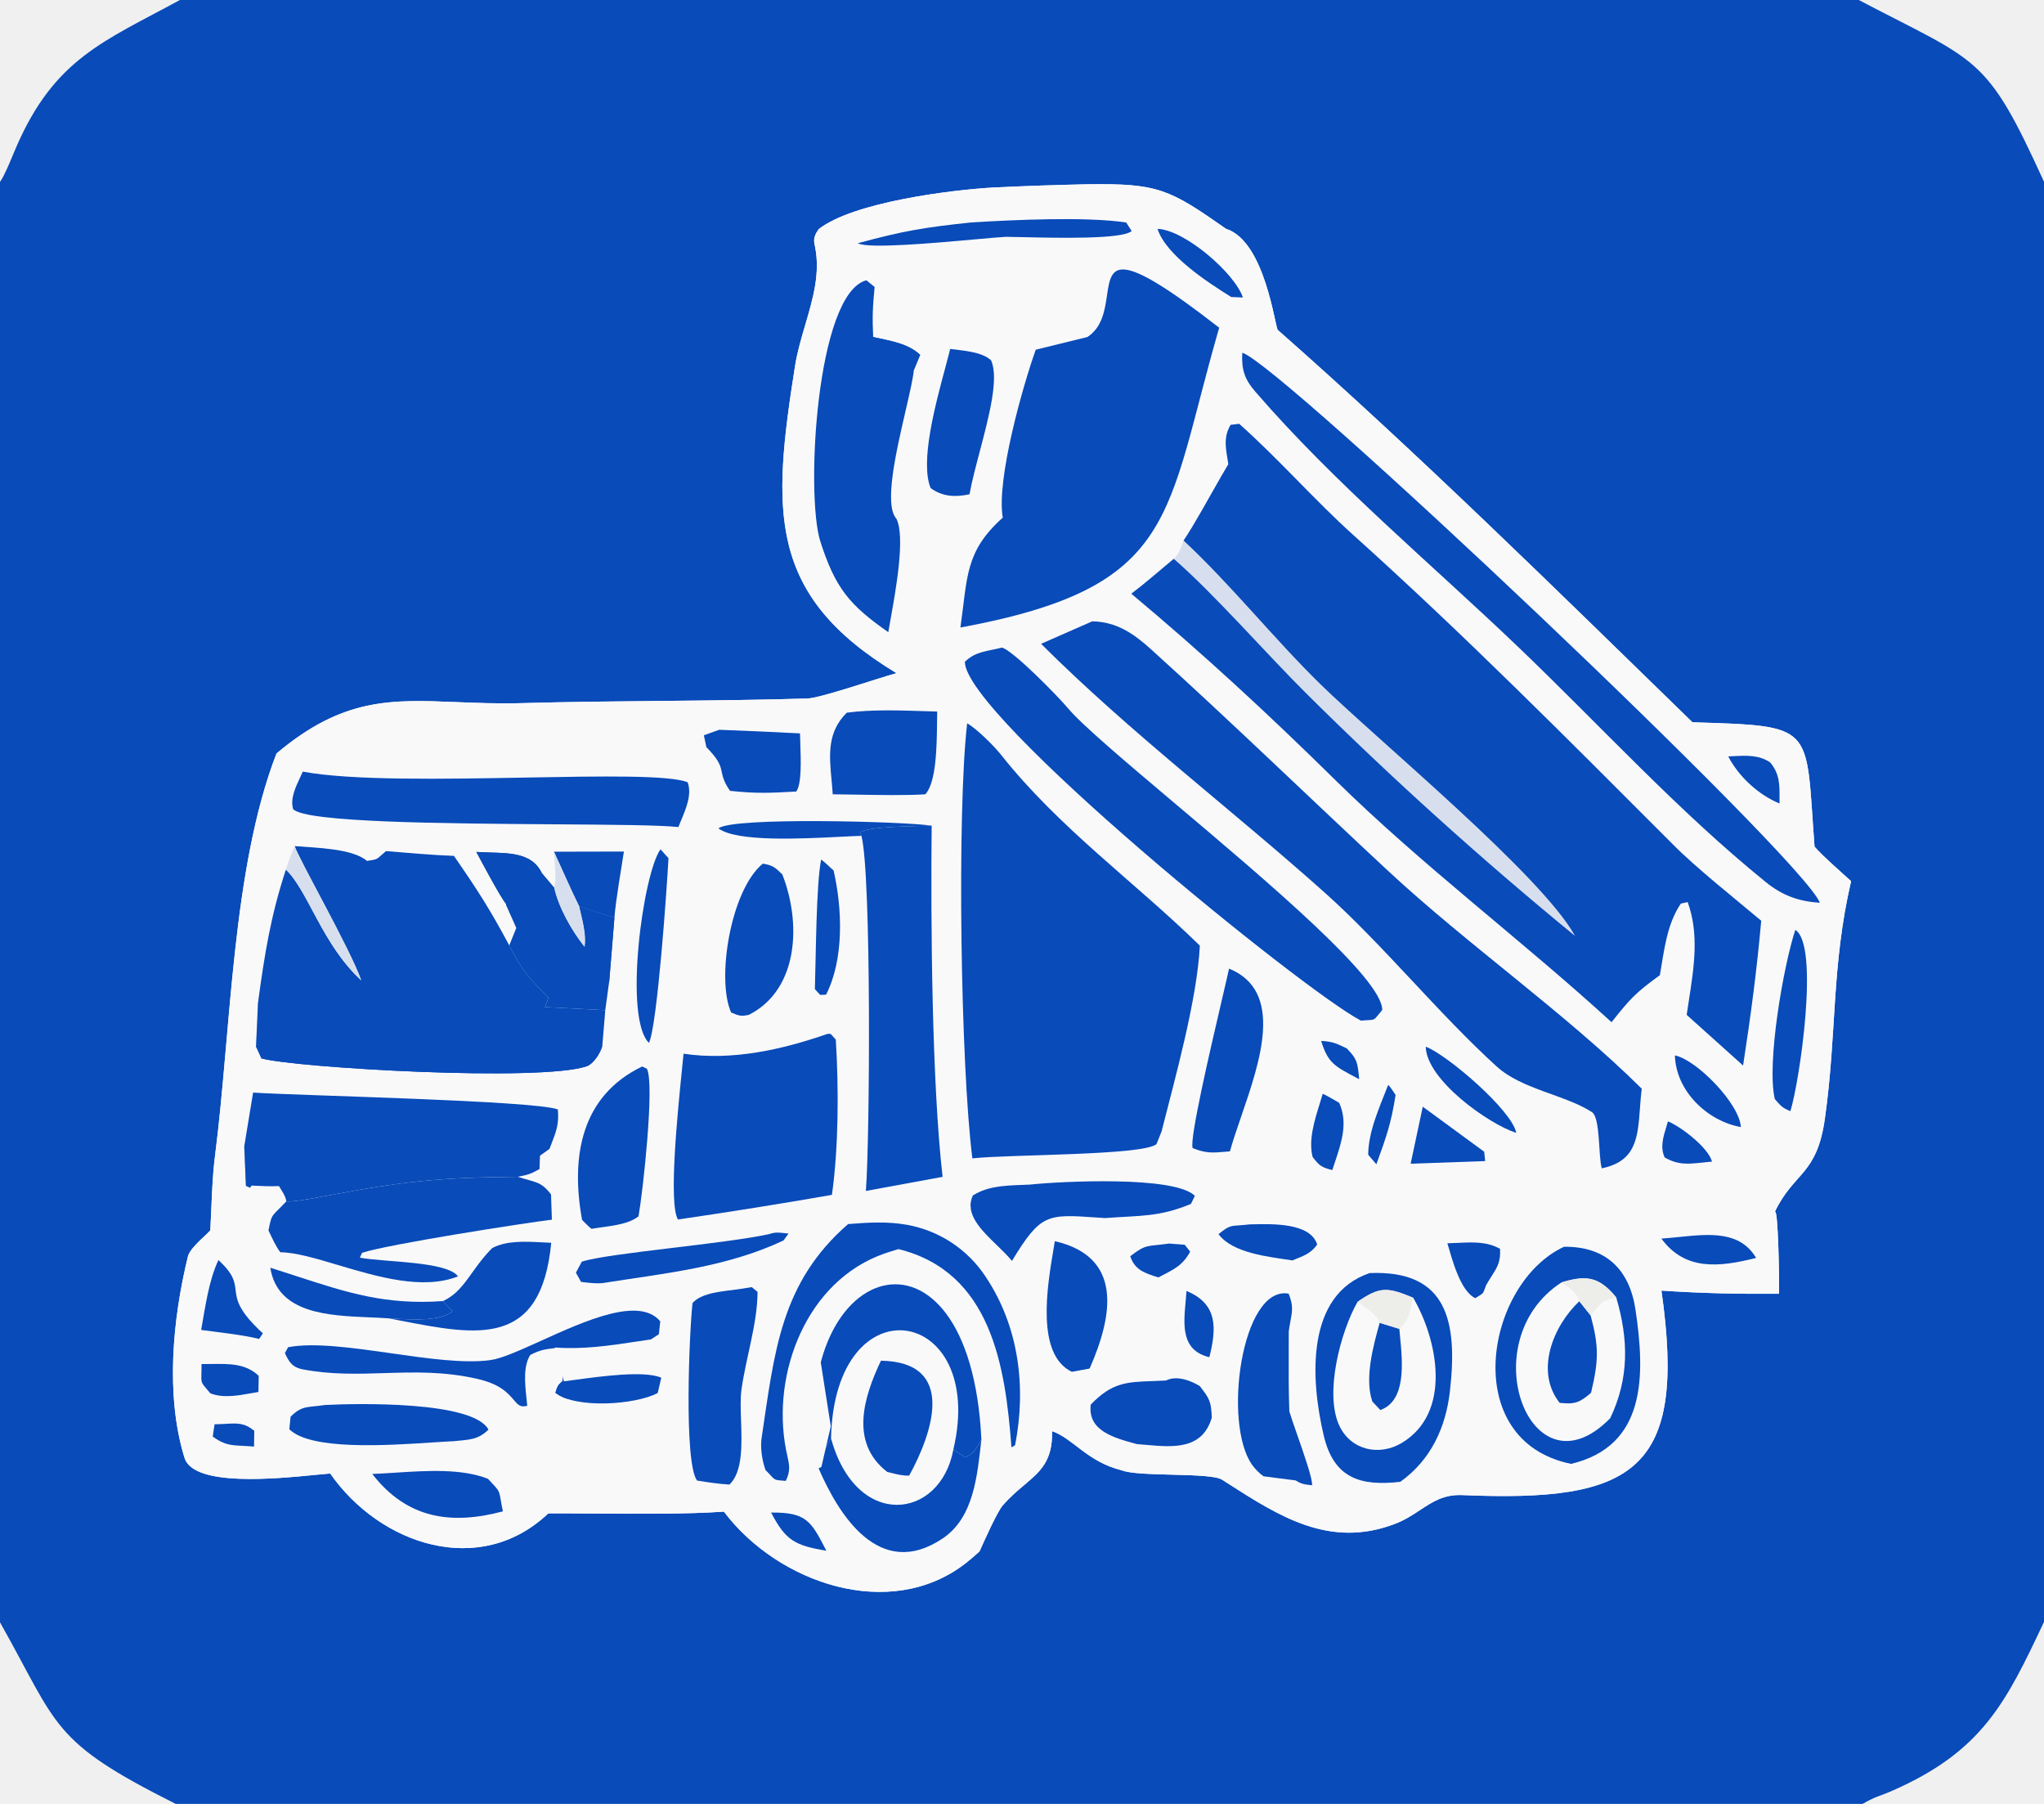
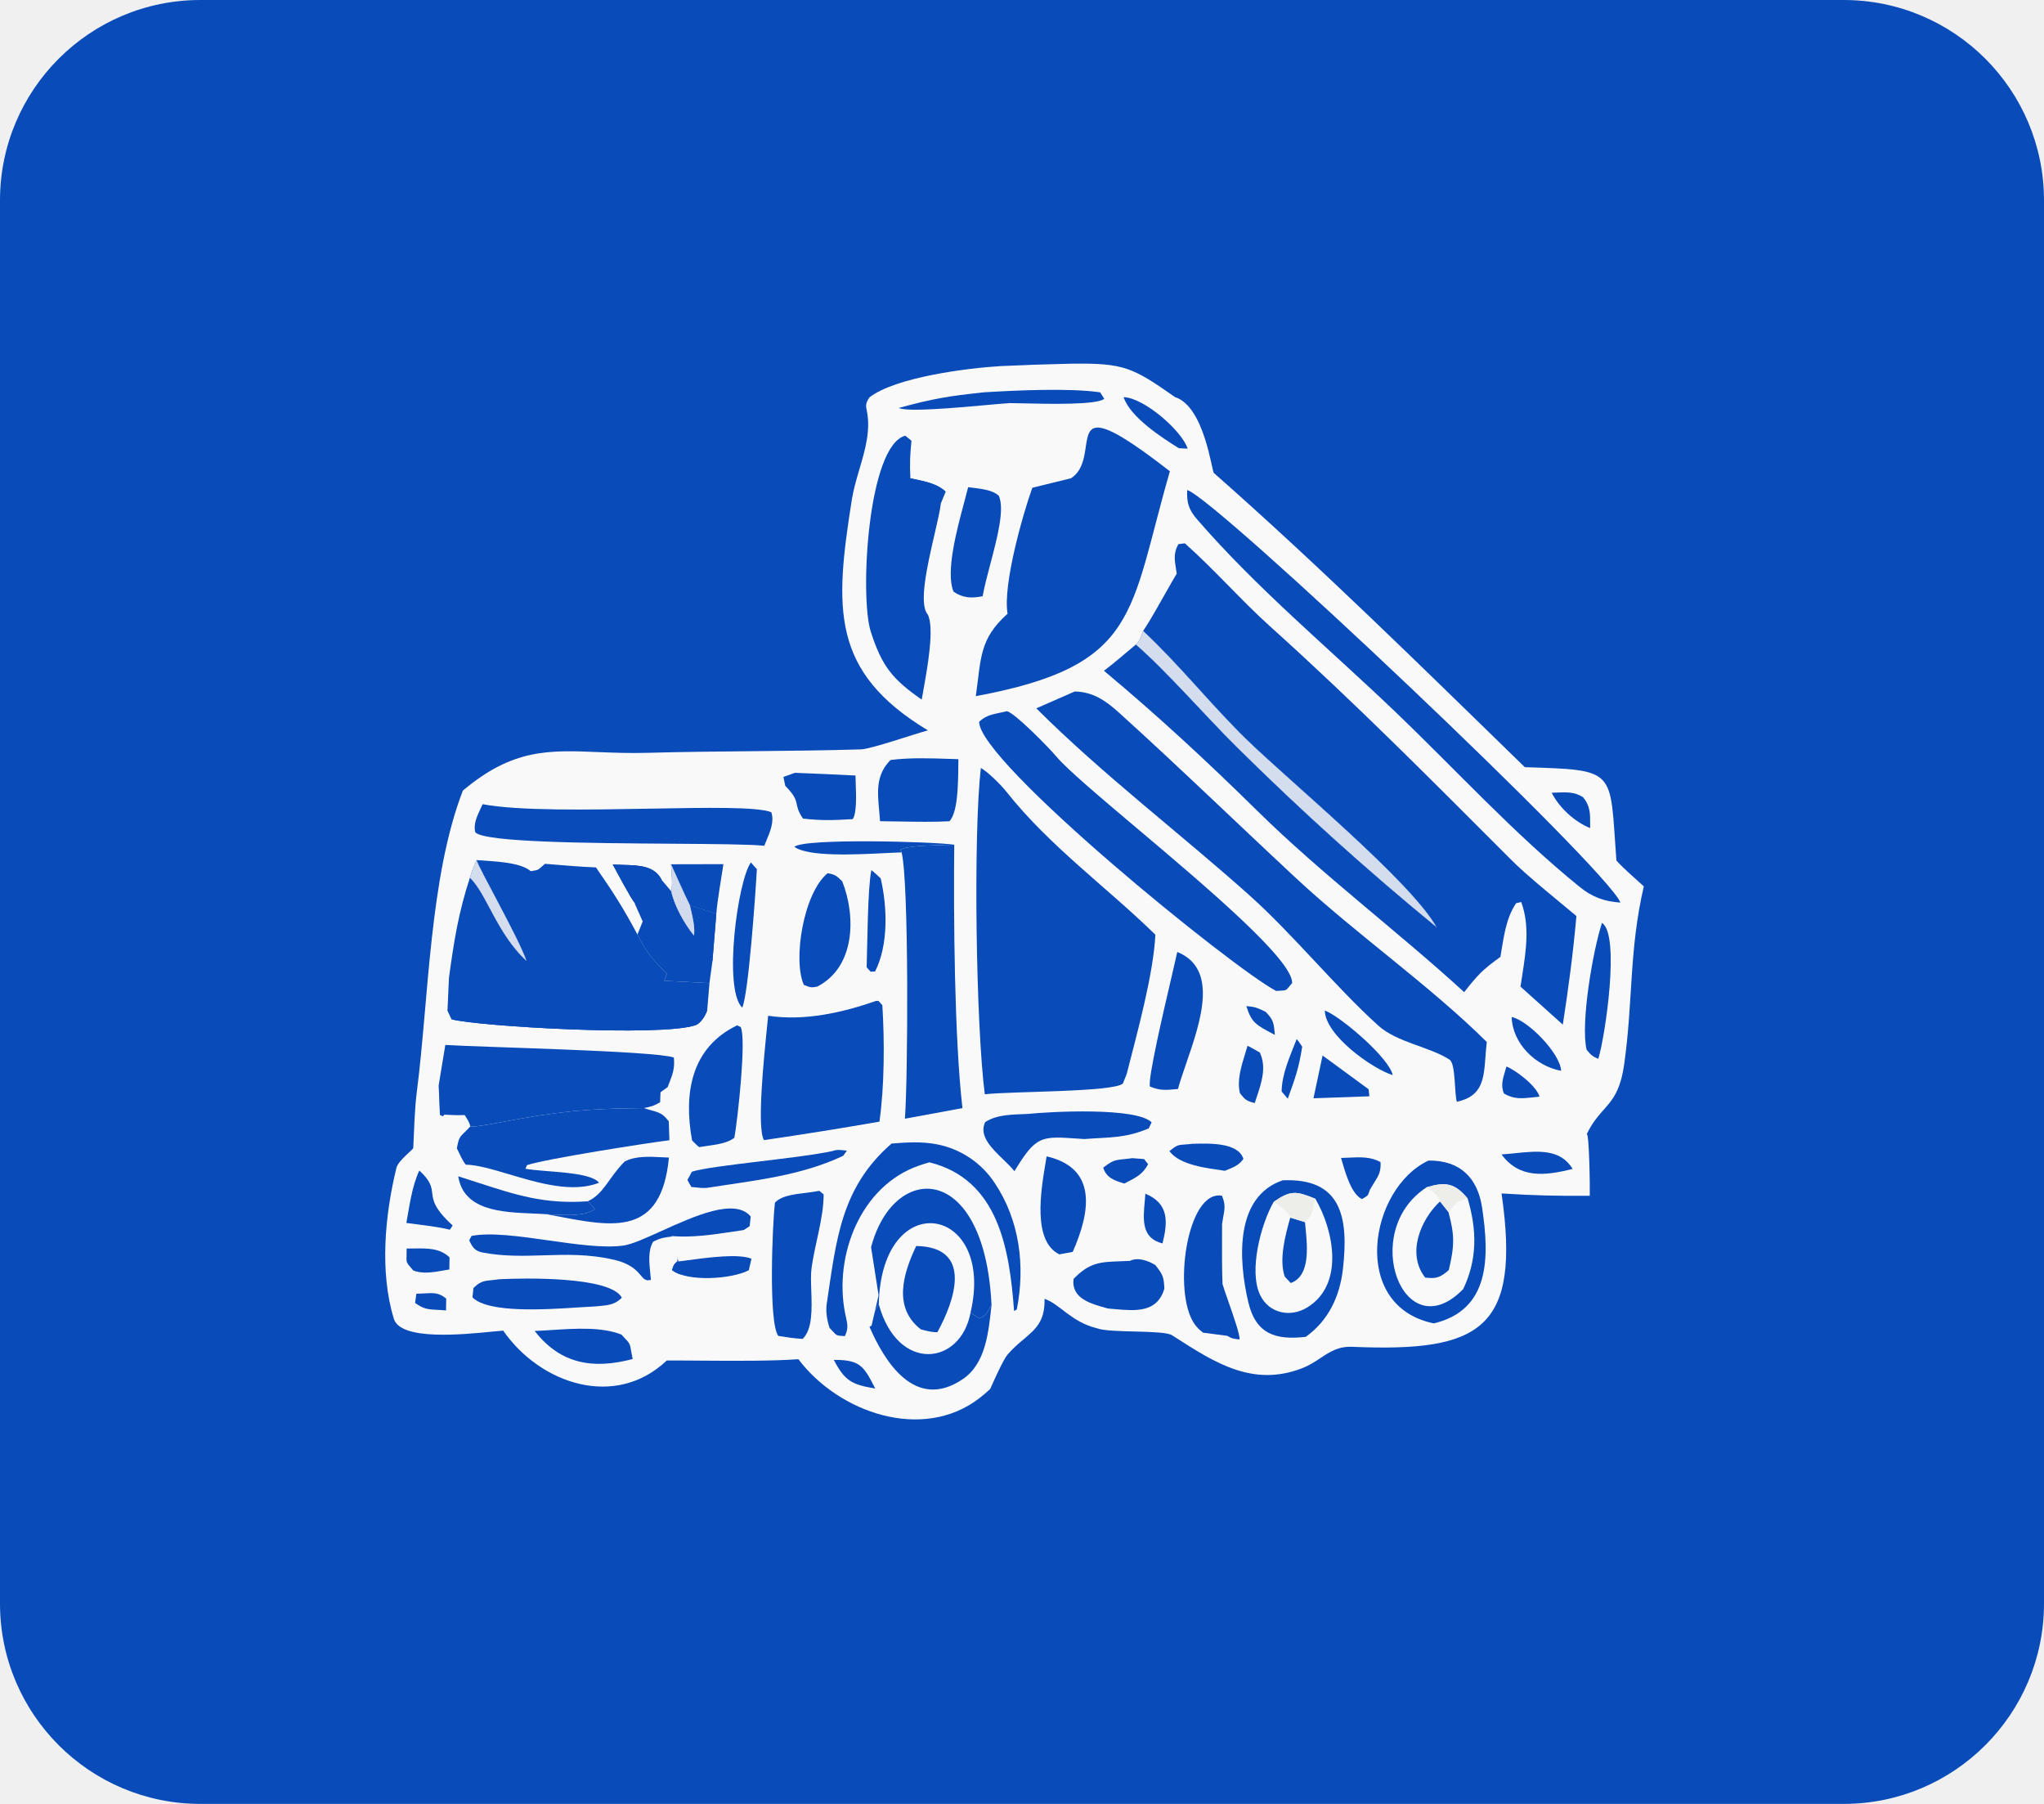
<svg xmlns="http://www.w3.org/2000/svg" width="102" height="90" viewBox="0 0 102 90" fill="none">
-   <g clip-path="url(#clip0_69_195)">
+   <rect width="102" height="90" rx="10" fill="#084BB9" />
+   <g clip-path="url(#clip0_69_195)" transform="translate(12.75 11.25) scale(0.75)">
    <path d="M92.756 0C98.746 3.142 99.096 2.69 102 9.069V80.917C100.101 84.953 98.918 87.378 94.412 89.35C93.718 89.654 93.681 89.584 92.946 90H8.768C2.513 86.861 2.944 86.163 0 80.94V9.077C0.25 8.733 0.637 7.737 0.821 7.314C2.731 2.928 5.186 2.061 8.978 0H92.756ZM44.738 33.586C43.879 33.814 40.948 34.83 40.293 34.85C35.56 34.993 30.806 34.948 26.07 35.08C24.864 35.113 23.788 35.07 22.792 35.03C19.517 34.897 17.108 34.8 13.797 37.594C11.57 43.346 11.525 51.497 10.738 57.596C10.578 58.834 10.563 60.123 10.496 61.369C10.491 61.467 9.494 62.211 9.379 62.682C8.613 65.81 8.248 69.617 9.207 72.733C9.657 74.187 13.771 73.779 15.747 73.583C16.047 73.554 16.297 73.529 16.478 73.516C18.964 77.082 23.949 78.746 27.363 75.504C28.065 75.501 28.854 75.507 29.681 75.513L29.699 75.513H29.703C31.889 75.528 34.334 75.545 36.123 75.418C38.82 78.989 44.392 80.914 48.162 78.013C48.412 77.82 48.653 77.614 48.883 77.398C49.092 76.926 49.755 75.437 50.036 75.112C50.402 74.689 50.773 74.376 51.112 74.09C51.914 73.414 52.537 72.888 52.5 71.402C53.552 71.767 54.252 72.928 55.978 73.357C56.825 73.695 60.398 73.451 60.982 73.823C61.066 73.876 61.149 73.93 61.232 73.983C63.838 75.655 66.35 77.266 69.597 76.034C70.105 75.841 70.499 75.581 70.872 75.334C71.49 74.925 72.05 74.553 72.978 74.593C81.546 74.957 84.197 73.42 82.909 64.391C85.005 64.526 86.676 64.564 88.777 64.548C88.798 64.084 88.737 60.106 88.561 60.474C89.531 58.446 90.663 58.661 91.066 55.807C91.671 51.519 91.381 48.25 92.373 43.963C91.876 43.508 90.962 42.718 90.549 42.241C90.315 39.133 90.349 37.631 89.615 36.881C88.91 36.159 87.496 36.131 84.457 36.035C77.645 29.407 70.899 22.749 63.767 16.465C63.625 16.34 63.132 12.032 61.184 11.418C58.357 9.439 57.803 9.145 54.282 9.193C52.719 9.226 51.156 9.28 49.594 9.353C47.385 9.48 42.573 10.093 40.854 11.432C40.693 11.664 40.589 11.87 40.64 12.149C40.651 12.203 40.661 12.257 40.673 12.31C40.942 13.637 40.563 14.921 40.182 16.214C39.984 16.887 39.785 17.563 39.676 18.249C38.531 25.486 38.278 29.685 44.738 33.586Z" fill="#084BB9" />
    <path d="M49.594 9.353C51.156 9.28 52.719 9.226 54.282 9.193C57.803 9.145 58.357 9.439 61.184 11.418C63.132 12.032 63.625 16.34 63.767 16.465C70.899 22.749 77.645 29.407 84.457 36.035C87.496 36.131 88.91 36.159 89.615 36.881C90.349 37.631 90.315 39.133 90.549 42.241C90.962 42.718 91.876 43.508 92.373 43.963C91.381 48.25 91.671 51.519 91.066 55.807C90.663 58.661 89.531 58.446 88.561 60.474C88.737 60.106 88.798 64.084 88.777 64.548C86.676 64.564 85.005 64.526 82.909 64.391C84.197 73.42 81.546 74.957 72.978 74.593C72.05 74.553 71.49 74.925 70.872 75.334C70.499 75.581 70.105 75.841 69.597 76.034C66.35 77.266 63.838 75.655 61.232 73.983C61.149 73.93 61.066 73.876 60.982 73.823C60.398 73.451 56.825 73.695 55.978 73.357C54.252 72.928 53.552 71.767 52.5 71.402C52.537 72.888 51.914 73.414 51.112 74.09C50.773 74.376 50.402 74.689 50.036 75.112C49.755 75.437 49.092 76.926 48.883 77.398C48.653 77.614 48.412 77.82 48.162 78.013C44.392 80.914 38.82 78.989 36.123 75.418C34.334 75.545 31.889 75.528 29.703 75.513H29.699L29.681 75.513C28.854 75.507 28.065 75.501 27.363 75.504C23.949 78.746 18.964 77.082 16.478 73.516C16.297 73.529 16.047 73.554 15.747 73.583C13.771 73.779 9.657 74.187 9.207 72.733C8.248 69.617 8.613 65.81 9.379 62.682C9.494 62.211 10.491 61.467 10.496 61.369C10.563 60.123 10.578 58.834 10.738 57.596C11.525 51.497 11.57 43.346 13.797 37.594C17.108 34.8 19.517 34.897 22.792 35.03C23.788 35.07 24.864 35.113 26.07 35.08C30.806 34.948 35.56 34.993 40.293 34.85C40.948 34.83 43.879 33.814 44.738 33.586C38.278 29.685 38.531 25.486 39.676 18.249C39.785 17.563 39.984 16.887 40.182 16.214C40.563 14.921 40.942 13.637 40.673 12.31C40.661 12.257 40.651 12.203 40.64 12.149C40.589 11.87 40.693 11.664 40.854 11.432C42.573 10.093 47.385 9.48 49.594 9.353ZM59.062 26.969C58.939 27.299 58.841 27.657 58.572 27.879C60.589 29.623 63.228 32.66 65.227 34.637C69.489 38.866 73.951 42.89 78.597 46.695C76.918 43.651 68.702 36.889 65.874 34.12C63.565 31.859 61.423 29.166 59.062 26.969ZM18.026 48.911C17.469 47.324 14.833 42.729 14.708 42.214C14.53 42.634 14.404 42.943 14.267 43.385C15.377 44.442 16.076 47.121 18.026 48.911ZM29.174 47.237C29.254 46.703 29.103 46.066 28.969 45.5C28.946 45.407 28.925 45.315 28.904 45.226C28.479 44.368 28.049 43.372 27.645 42.493C27.65 42.568 27.657 42.654 27.664 42.747L27.664 42.75C27.703 43.245 27.756 43.937 27.66 44.287C27.869 45.266 28.546 46.462 29.174 47.237Z" fill="#FAF9FA" />
    <path d="M81.505 42.409C81.761 42.655 81.9 42.789 81.9 42.789C78.487 41.677 64.343 27.032 60.92 23.802L61.296 23.161C61.817 23.445 78.694 39.702 81.505 42.409Z" fill="#D6DEEE" />
    <path d="M12.568 57.521C12.603 57.481 12.64 57.443 12.678 57.407C13.197 56.922 13.507 56.944 14.032 56.981C14.114 56.987 14.203 56.993 14.298 56.998C15.067 57 15.888 56.996 16.741 56.993L16.76 56.993C20.289 56.977 24.349 56.959 27.422 57.319L26.947 57.659L26.923 58.325C26.466 58.582 26.353 58.613 25.838 58.712C21.991 58.748 20.136 58.931 16.36 59.65C16.297 59.661 16.209 59.677 16.104 59.697C15.555 59.798 14.545 59.985 14.29 59.937C14.246 59.663 14.067 59.418 13.92 59.177C13.442 59.196 13.049 59.176 12.578 59.152L12.577 59.152L12.555 59.151L12.475 59.257L12.271 59.164L12.189 57.191L12.568 57.521Z" fill="#FFFCFC" />
    <path d="M12.568 57.521C12.603 57.481 12.64 57.443 12.678 57.407C13.197 56.922 13.507 56.944 14.032 56.981C14.114 56.987 14.203 56.993 14.298 56.998C15.3 58.88 16.433 57.792 16.984 59.102C16.764 59.394 16.699 59.521 16.36 59.65C16.297 59.661 16.209 59.677 16.104 59.697C15.555 59.798 14.545 59.985 14.29 59.937C14.246 59.663 14.067 59.418 13.92 59.177C13.442 59.196 13.049 59.176 12.578 59.152L12.577 59.152L12.555 59.151L12.475 59.257L12.271 59.164L12.189 57.191L12.568 57.521Z" fill="white" />
    <path d="M12.189 57.191L12.568 57.521C12.568 57.646 12.569 57.79 12.571 57.943C12.575 58.356 12.579 58.83 12.555 59.151L12.475 59.257L12.271 59.164L12.189 57.191Z" fill="#A2B4D2" />
    <path d="M16.36 59.65C20.136 58.931 21.991 58.748 25.838 58.712C26.729 59.005 26.99 58.925 27.498 59.595L27.54 60.852C26.213 61.011 19.288 62.09 18.066 62.507L17.959 62.747C19.212 62.982 22.278 62.919 22.857 63.679C21.105 64.376 18.835 63.7 16.871 63.116C15.764 62.786 14.754 62.486 13.99 62.477C13.768 62.203 13.558 61.718 13.398 61.389C13.568 60.492 13.572 60.71 14.29 59.937C14.545 59.985 15.555 59.798 16.104 59.697C16.209 59.677 16.297 59.661 16.36 59.65Z" fill="#084BB9" />
    <path d="M22.102 64.913C23.179 64.427 23.481 63.356 24.558 62.272C25.264 61.89 26.197 61.939 27.055 61.983C27.209 61.991 27.36 61.999 27.508 62.004C27.004 67.249 23.838 66.636 19.979 65.888C19.785 65.851 19.59 65.813 19.393 65.775C19.506 65.78 19.628 65.787 19.757 65.793C20.699 65.843 21.969 65.909 22.583 65.428L22.102 64.913Z" fill="#084BB9" />
    <path d="M13.489 63.251C13.978 63.403 14.441 63.554 14.886 63.699C17.324 64.491 19.251 65.117 22.102 64.913L22.583 65.428C21.969 65.909 20.699 65.843 19.757 65.793C19.628 65.787 19.506 65.78 19.393 65.775C19.092 65.753 18.768 65.739 18.432 65.725C16.371 65.638 13.85 65.532 13.489 63.251Z" fill="#084BB9" />
    <path d="M12.776 52.213L12.874 50.036C16.999 50.316 23.021 50.375 27.196 50.245L30.204 50.401L30.054 52.196C29.942 52.577 29.599 53.085 29.287 53.193C27.002 53.989 14.788 53.278 13.05 52.805L12.776 52.213Z" fill="#D6DEEE" />
    <path d="M18.312 42.954C18.923 42.861 18.75 42.89 19.264 42.462L19.282 42.51C19.887 44.018 22.23 46.537 22.463 47.788L22.033 47.841C21.236 47.164 18.67 43.821 18.312 42.954Z" fill="#D6DEEE" />
    <path d="M54.746 18.037C55.719 18.222 56.158 18.116 56.706 18.76C57.211 21.074 56.131 25.898 55.17 28.031C55.205 27.279 55.316 26.322 55.435 25.307L55.435 25.306C55.69 23.13 55.975 20.686 55.597 19.415C55.35 19.234 55.274 19.157 55.184 19.133C55.122 19.117 55.053 19.126 54.917 19.143C54.835 19.154 54.728 19.168 54.584 19.181C52.523 20.601 52.916 26.497 51.624 29.253C50.965 28.307 52.111 20.808 52.791 19.536C53.336 18.518 53.751 18.391 54.746 18.037Z" fill="#D6DEEE" />
    <path d="M40.83 73.213C39.121 62.828 48.41 59.903 48.973 71.822C48.77 73.583 48.613 75.705 47.038 76.759C43.864 78.882 41.833 75.542 40.83 73.213Z" fill="#FAF9FA" />
    <path d="M40.83 73.213C39.121 62.828 48.41 59.903 48.973 71.822C48.635 72.354 48.685 72.454 48.169 72.711L47.575 72.318C49.257 65.169 41.645 63.85 41.47 71.762C41.213 72.231 40.918 72.691 40.83 73.213Z" fill="#084BB9" />
    <path d="M47.575 72.318L48.169 72.711C48.685 72.454 48.635 72.354 48.973 71.822C48.77 73.583 48.613 75.705 47.038 76.759C43.864 78.882 41.833 75.542 40.83 73.213C40.918 72.691 41.213 72.231 41.47 71.762C42.73 76.353 46.932 75.832 47.575 72.318Z" fill="#084BB9" />
    <path d="M43.961 67.887C47.748 67.954 46.55 71.469 45.371 73.62C45.054 73.634 44.741 73.554 44.43 73.475C44.377 73.462 44.325 73.448 44.272 73.435C42.392 71.98 43.097 69.709 43.961 67.887Z" fill="#084BB9" />
    <path d="M41.303 51.579L41.455 51.586L41.708 51.868C41.858 54.26 41.85 57.249 41.515 59.614C38.96 60.06 36.398 60.469 33.832 60.843C33.352 60.053 33.819 55.455 34.034 53.334C34.066 53.018 34.093 52.756 34.11 52.571C36.524 52.934 39.028 52.37 41.303 51.579Z" fill="#084BB9" />
    <path d="M78.049 62.203C80.153 62.18 81.318 63.358 81.614 65.337C82.109 68.651 82.145 72.143 78.402 73.035C72.773 71.885 74.109 64.037 78.049 62.203Z" fill="#084BB9" />
    <path d="M77.924 63.981C79.157 63.609 79.79 63.683 80.653 64.729C81.268 66.821 81.307 68.757 80.355 70.754C76.384 74.827 73.399 66.908 77.924 63.981Z" fill="#FAF9FA" />
    <path d="M78.812 64.922L79.375 65.629C79.788 67.161 79.783 67.865 79.398 69.483C79.36 69.521 79.32 69.557 79.278 69.591C78.71 70.061 78.448 70.04 77.859 69.994L77.831 69.992C76.591 68.43 77.486 66.167 78.812 64.922Z" fill="#084BB9" />
    <path d="M77.924 63.981C79.157 63.609 79.79 63.683 80.653 64.729C79.789 64.975 80.034 64.895 79.375 65.629L78.812 64.922C78.712 64.481 78.297 64.256 77.924 63.981Z" fill="#EDEDEA" />
    <path d="M46.492 41.193C46.442 45.99 46.5 54.048 47.038 58.715L43.209 59.419C43.41 56.854 43.487 43.632 42.988 41.702L42.908 41.55C43.215 41.213 45.803 41.226 46.492 41.193Z" fill="#084BB9" />
    <path d="M68.35 63.516C72.242 63.355 72.748 65.955 72.353 69.419C72.147 71.221 71.401 72.845 69.877 73.931C67.867 74.157 66.556 73.749 66.054 71.61C65.394 68.801 65.151 64.595 68.35 63.516Z" fill="#084BB9" />
    <path d="M67.745 64.951C68.875 64.166 69.252 64.225 70.521 64.747C71.755 66.862 72.467 70.478 69.956 71.988C68.84 72.658 67.442 72.362 66.854 71.169C66.061 69.558 66.904 66.417 67.745 64.951Z" fill="#FAF9FA" />
    <path d="M68.849 65.999L69.83 66.299C69.84 66.419 69.853 66.549 69.866 66.686C69.992 67.97 70.18 69.888 68.881 70.349L68.483 69.924C68.085 68.782 68.526 67.152 68.849 65.999Z" fill="#084BB9" />
    <path d="M67.745 64.951C68.875 64.166 69.252 64.225 70.521 64.747C70.288 65.581 70.379 65.756 69.83 66.299L68.849 65.999C68.73 65.581 68.123 65.228 67.745 64.951Z" fill="#EDEDEA" />
    <path d="M43.573 16.817C44.402 17.005 45.312 17.125 45.921 17.711L45.602 18.477C42.639 19.749 42.64 21.991 42.641 24.699C42.641 25.194 42.641 25.704 42.623 26.226C42.483 26.203 42.193 25.961 42.061 25.864C41.28 23.585 41.908 20.059 43.507 18.223L43.573 16.817Z" fill="#D6DEEE" />
    <path d="M27.796 67.246C27.214 67.319 26.999 67.329 26.461 67.6C26.107 68.168 26.194 69 26.27 69.739C26.285 69.875 26.299 70.008 26.309 70.136C25.97 70.236 25.839 70.082 25.632 69.838C25.365 69.523 24.97 69.058 23.834 68.798C22.159 68.413 20.661 68.46 19.177 68.507C17.853 68.548 16.539 68.589 15.122 68.323C14.566 68.219 14.414 67.923 14.217 67.509L14.376 67.215C15.671 66.969 17.591 67.243 19.517 67.517L19.518 67.517C21.337 67.777 23.161 68.037 24.467 67.859C25.043 67.781 25.967 67.362 27.006 66.891C29.201 65.896 31.911 64.667 32.949 65.926L32.879 66.567L31.985 67.153C32.301 67.282 32.511 67.376 32.812 67.537L32.999 68.733L32.822 69.498C31.723 70.091 28.715 70.297 27.716 69.486C27.807 69.213 27.821 69.105 28.058 68.926C28.156 68.559 27.99 67.957 27.862 67.493C27.838 67.405 27.815 67.322 27.796 67.246Z" fill="#084BB9" />
    <path d="M31.797 66.928C33.865 66.616 36.031 66.289 38.774 66.983C39.611 67.324 40.167 67.572 40.963 67.999L41.458 71.164L40.989 73.188C38.08 74.757 30.121 75.303 27.479 73.155C27.717 72.434 27.756 72.147 28.382 71.674C28.643 70.703 28.204 69.111 27.865 67.882C27.8 67.649 27.74 67.429 27.688 67.229C29.107 67.334 30.431 67.134 31.797 66.928Z" fill="#FAF9FA" />
    <path d="M28.058 68.926C28.248 68.904 28.473 68.873 28.722 68.84L28.723 68.839C30.08 68.656 32.142 68.378 32.999 68.733L32.822 69.498C31.723 70.091 28.715 70.297 27.716 69.486C27.807 69.213 27.821 69.105 28.058 68.926Z" fill="#084BB9" />
    <path d="M42.321 61.071C43.328 60.99 44.322 60.929 45.321 61.119C46.905 61.419 48.299 62.349 49.184 63.696C50.847 66.18 51.223 69.217 50.654 72.108L50.473 72.21C50.169 68.12 49.447 63.462 44.838 62.32C44.604 62.387 44.371 62.46 44.141 62.54C40.253 63.891 38.488 68.514 39.222 72.318C39.245 72.436 39.268 72.542 39.29 72.639C39.392 73.099 39.455 73.384 39.212 73.885C38.528 73.829 38.739 73.883 38.198 73.338C38.028 72.84 37.931 72.245 38.008 71.731C38.651 67.438 38.951 64.005 42.321 61.071Z" fill="#084BB9" />
    <path d="M23.77 42.504C24.001 42.521 24.239 42.528 24.476 42.535C25.523 42.564 26.562 42.593 27.027 43.538L26.461 44.059L26.585 45.212L26.337 45.497L25.267 45.181L25.252 45.09C24.97 44.766 24.033 42.986 23.77 42.504Z" fill="#053D95" />
    <path d="M28.904 45.226L30.66 45.794L30.404 48.941C29.883 48.433 29.28 47.955 29.174 47.237C29.254 46.703 29.103 46.066 28.969 45.5C28.946 45.407 28.925 45.315 28.904 45.226Z" fill="#164893" />
    <path d="M25.765 46.302C25.811 46.367 25.859 46.434 25.91 46.505C26.541 47.388 27.517 48.755 27.373 49.767C26.394 48.797 26.026 48.394 25.415 47.17L25.765 46.302Z" fill="#A2B4D2" />
    <path d="M36.876 64.318L37.515 64.217L37.803 64.454C37.798 66.04 37.226 67.722 37.002 69.319C36.942 69.745 36.96 70.293 36.98 70.871C37.022 72.083 37.067 73.429 36.404 74.067C35.816 74.032 35.364 73.96 34.784 73.867C34.116 72.966 34.399 66.413 34.559 65.011C35.036 64.47 36.122 64.429 36.876 64.318Z" fill="#084BB9" />
    <path d="M63.054 73.655C62.839 73.5 62.649 73.312 62.493 73.098C60.998 71.025 61.964 64.121 64.305 64.543C64.544 65.118 64.49 65.411 64.396 65.916C64.369 66.062 64.339 66.226 64.312 66.419C64.312 66.699 64.311 66.982 64.31 67.266C64.306 68.317 64.302 69.385 64.341 70.416C64.409 70.653 64.554 71.068 64.718 71.538C65.073 72.553 65.517 73.825 65.473 74.104C65.103 74.058 64.974 74.059 64.658 73.862L63.054 73.655Z" fill="#084BB9" />
    <path d="M51.393 59.101C52.855 58.946 58.611 58.64 59.626 59.663L59.431 60.065C57.84 60.728 56.895 60.639 55.14 60.772C54.991 60.762 54.849 60.753 54.713 60.743C52.253 60.572 51.931 60.55 50.499 62.909C50.291 62.653 50.023 62.394 49.75 62.13C48.959 61.364 48.121 60.553 48.549 59.644C49.386 59.111 50.402 59.151 51.393 59.101Z" fill="#084BB9" />
    <path d="M32.047 53.208L32.284 53.325C32.677 54.093 32.076 59.508 31.863 60.685C31.296 61.136 30.329 61.167 29.521 61.308C29.421 61.249 29.147 60.963 29.047 60.864C28.475 57.721 28.986 54.682 32.047 53.208Z" fill="#084BB9" />
    <path d="M58.572 27.879C58.841 27.657 58.939 27.299 59.062 26.969C61.423 29.165 63.565 31.859 65.874 34.119C68.702 36.889 76.918 43.651 78.597 46.695C73.951 42.89 69.489 38.866 65.227 34.637C63.228 32.66 60.589 29.623 58.572 27.879Z" fill="#D6DEEE" fill-opacity="0.988" />
    <path d="M16.226 70.097C17.787 70.019 23.603 69.885 24.375 71.325C23.853 71.848 23.379 71.827 22.639 71.904C22.35 71.916 21.98 71.94 21.556 71.968C19.293 72.116 15.499 72.365 14.438 71.307L14.501 70.682C15.088 70.107 15.307 70.234 16.226 70.097Z" fill="#084BB9" />
    <path d="M58.183 68.877C58.709 68.611 59.407 68.868 59.872 69.154C60.367 69.791 60.439 69.924 60.471 70.728C59.998 72.334 58.55 72.206 57.195 72.087C57.039 72.073 56.885 72.059 56.733 72.048L56.677 72.033C55.57 71.731 54.268 71.377 54.431 70.076C55.496 68.976 56.206 68.951 57.541 68.903C57.74 68.896 57.953 68.888 58.183 68.877Z" fill="#084BB9" />
    <path d="M52.638 61.924C56.051 62.711 55.54 65.632 54.375 68.279L53.486 68.443C51.691 67.57 52.254 64.216 52.57 62.336C52.594 62.189 52.617 62.051 52.638 61.924Z" fill="#084BB9" />
    <path d="M18.575 73.538C18.948 73.525 19.339 73.499 19.739 73.474C21.312 73.373 23.029 73.263 24.346 73.778C25.061 74.54 24.853 74.25 25.096 75.405C22.513 76.09 20.314 75.778 18.575 73.538Z" fill="#084BB9" />
    <path d="M38.409 61.566C38.667 61.465 38.926 61.496 39.198 61.528C39.248 61.534 39.298 61.539 39.349 61.545L39.1 61.889C36.237 63.237 33.181 63.522 30.055 64.018C29.773 64.046 29.451 64.009 29.154 63.975C29.101 63.969 29.049 63.963 28.998 63.958L28.739 63.496L29.035 62.945C30.43 62.506 36.113 62.07 38.409 61.566Z" fill="#084BB9" />
    <path d="M62.355 61.087C62.395 61.086 62.436 61.085 62.479 61.084C63.547 61.058 65.398 61.014 65.731 62.093C65.396 62.563 65.024 62.663 64.494 62.884C63.338 62.708 61.509 62.529 60.806 61.573C61.315 61.169 61.385 61.165 61.821 61.135C61.956 61.126 62.126 61.114 62.355 61.087Z" fill="#084BB9" />
    <path d="M12.63 54.511C14.87 54.661 26.615 54.904 27.837 55.35C27.907 56.071 27.754 56.463 27.514 57.079C27.485 57.155 27.454 57.235 27.422 57.319L26.947 57.659L26.923 58.325C26.466 58.582 26.353 58.613 25.838 58.711C21.991 58.748 20.136 58.931 16.36 59.65C16.297 59.661 16.209 59.677 16.104 59.696C15.555 59.798 14.545 59.985 14.29 59.937C14.246 59.663 14.067 59.418 13.92 59.177C13.442 59.196 13.049 59.176 12.578 59.152L12.577 59.152L12.555 59.151L12.475 59.257L12.271 59.164L12.189 57.191L12.63 54.511Z" fill="#084BB9" />
    <path d="M14.708 42.214C15.689 42.298 17.596 42.321 18.312 42.954C18.923 42.861 18.75 42.89 19.264 42.463C20.37 42.549 21.55 42.662 22.652 42.702C23.814 44.381 24.442 45.349 25.415 47.171C26.026 48.394 26.394 48.797 27.373 49.767L27.196 50.245L30.204 50.401L30.054 52.196C29.942 52.577 29.599 53.085 29.287 53.194C27.002 53.989 14.788 53.278 13.05 52.806L12.776 52.213L12.874 50.036C13.204 47.608 13.501 45.72 14.267 43.385C15.377 44.442 16.076 47.121 18.026 48.911C17.469 47.324 14.833 42.729 14.708 42.214Z" fill="#084BB9" />
    <path d="M12.776 52.213C12.82 52.179 13.245 51.855 13.245 51.855C16.235 51.828 19.231 51.878 22.227 51.928C24.538 51.966 26.85 52.005 29.159 52.008C29.327 52.008 29.89 52.137 30.054 52.196C29.942 52.577 29.599 53.085 29.287 53.193C27.002 53.989 14.788 53.278 13.05 52.805L12.776 52.213Z" fill="#084BB9" />
    <path d="M26.279 38.793H26.281C30.05 38.725 33.408 38.664 34.316 39.029C34.532 39.633 34.249 40.308 33.985 40.939C33.939 41.049 33.894 41.157 33.852 41.263C32.917 41.163 30.486 41.146 27.654 41.126C22.198 41.087 15.25 41.038 14.627 40.368C14.477 39.85 14.743 39.284 14.989 38.761C15.031 38.672 15.073 38.584 15.111 38.498C17.547 38.952 22.158 38.868 26.279 38.793Z" fill="#084BB9" />
    <path d="M23.77 42.504C24.001 42.521 24.239 42.528 24.476 42.535C25.523 42.564 26.562 42.593 27.027 43.538L27.66 44.287C27.869 45.266 28.546 46.462 29.174 47.237C29.254 46.703 29.103 46.066 28.969 45.5C28.946 45.407 28.925 45.315 28.904 45.226L30.66 45.794L30.404 48.941L30.204 50.401L27.196 50.245L27.373 49.767C26.394 48.797 26.026 48.394 25.415 47.17L25.765 46.302L25.267 45.181L25.252 45.09C24.97 44.766 24.033 42.986 23.77 42.504Z" fill="#084BB9" />
    <path d="M46.163 35.482C46.367 35.488 46.57 35.495 46.769 35.501C46.765 35.653 46.763 35.829 46.761 36.022C46.748 37.217 46.727 39.037 46.174 39.631C45.181 39.689 43.901 39.666 42.741 39.646C42.324 39.639 41.923 39.632 41.555 39.629C41.54 39.387 41.518 39.149 41.496 38.916C41.379 37.66 41.274 36.534 42.255 35.557C43.505 35.394 44.868 35.439 46.163 35.482Z" fill="#084BB9" />
    <path d="M38.068 43.088C38.577 43.178 38.662 43.264 39.037 43.623C39.973 45.978 39.893 49.35 37.371 50.632C36.975 50.716 36.886 50.68 36.525 50.532C36.512 50.527 36.499 50.522 36.486 50.516C35.741 48.871 36.453 44.406 38.068 43.088Z" fill="#084BB9" />
    <path d="M35.89 36.41C37.234 36.46 38.578 36.52 39.922 36.59C39.923 36.731 39.929 36.908 39.937 37.105C39.966 37.93 40.009 39.107 39.736 39.49C38.409 39.566 37.746 39.597 36.429 39.456C35.713 38.42 36.372 38.411 35.249 37.277L35.124 36.684L35.89 36.41Z" fill="#084BB9" />
    <path d="M32.96 42.372L33.359 42.819C33.277 44.341 32.798 51.193 32.383 52.03C31.114 50.796 32.075 43.617 32.96 42.372Z" fill="#084BB9" />
    <path d="M27.645 42.493L31.134 42.485C30.99 43.439 30.733 44.872 30.66 45.794L28.904 45.226C28.479 44.368 28.049 43.372 27.645 42.493Z" fill="#084BB9" />
    <path d="M40.977 42.884C41.093 42.956 41.472 43.315 41.597 43.43C42.039 45.332 42.124 47.864 41.222 49.627L40.926 49.637L40.664 49.349C40.716 47.807 40.726 44.111 40.977 42.884Z" fill="#084BB9" />
    <path d="M42.988 41.702C42.71 41.709 42.353 41.727 41.946 41.748C39.95 41.849 36.76 42.01 35.853 41.33C36.532 40.749 45.179 40.988 46.492 41.193C45.803 41.226 43.215 41.213 42.908 41.55L42.988 41.702Z" fill="#084BB9" />
    <path d="M10.9 62.87C11.659 63.561 11.706 63.946 11.757 64.363C11.816 64.854 11.882 65.39 13.118 66.523L12.931 66.804C12.173 66.604 10.854 66.464 10.038 66.353C10.241 65.234 10.416 63.882 10.9 62.87Z" fill="#084BB9" />
    <path d="M72.227 62.03C72.401 62.025 72.569 62.017 72.733 62.01C73.517 61.973 74.205 61.941 74.857 62.308C74.888 62.952 74.727 63.207 74.441 63.66C74.358 63.79 74.265 63.938 74.162 64.116C73.962 64.626 74.092 64.463 73.621 64.768C72.865 64.411 72.463 62.819 72.227 62.03Z" fill="#084BB9" />
    <path d="M14.267 43.385C14.404 42.944 14.53 42.634 14.708 42.214C14.833 42.729 17.469 47.324 18.026 48.911C16.076 47.121 15.377 44.442 14.267 43.385Z" fill="#D6DEEE" fill-opacity="0.988" />
    <path d="M54.264 16.814C55.006 16.331 55.134 15.467 55.242 14.735C55.466 13.228 55.607 12.279 60.84 16.35C58.109 25.79 58.848 29.286 47.927 31.309C48.286 28.792 48.146 27.521 50.04 25.826C49.713 23.932 51.038 19.257 51.687 17.447L54.264 16.814Z" fill="#084BB9" />
    <path d="M44.328 31.541C42.388 30.188 41.679 29.333 40.936 27.011C40.197 24.703 40.725 14.644 43.234 13.984L43.645 14.317C43.55 15.329 43.525 15.789 43.573 16.817C44.402 17.005 45.312 17.125 45.921 17.711L45.602 18.477C45.553 18.932 45.382 19.671 45.187 20.513C44.715 22.55 44.105 25.19 44.732 25.879C45.182 26.772 44.712 29.39 44.439 30.91L44.439 30.912C44.396 31.153 44.357 31.366 44.328 31.541Z" fill="#084BB9" />
    <path d="M43.573 16.817C44.402 17.005 45.312 17.125 45.921 17.711C45.443 17.791 43.911 18.049 43.507 18.223L43.573 16.817Z" fill="#084BB9" />
    <path d="M47.418 17.408C48.083 17.501 48.975 17.541 49.455 17.975C49.859 18.856 49.359 20.752 48.894 22.517C48.69 23.289 48.493 24.035 48.381 24.661C47.65 24.815 47.028 24.777 46.441 24.353C45.907 23.049 46.664 20.235 47.171 18.35C47.265 17.998 47.351 17.679 47.418 17.408Z" fill="#084BB9" />
    <path d="M48.471 11.097C50.572 10.97 54.177 10.798 56.201 11.1L56.472 11.527C56.001 11.945 52.811 11.872 51.064 11.832H51.063C50.694 11.823 50.39 11.816 50.189 11.816C49.898 11.831 49.348 11.88 48.672 11.941C46.587 12.129 43.312 12.423 42.807 12.135C45.102 11.513 46.104 11.349 48.471 11.097Z" fill="#084BB9" />
    <path d="M57.763 11.418C59.123 11.466 61.63 13.643 62.023 14.843L61.438 14.818C60.271 14.09 58.184 12.734 57.763 11.418Z" fill="#084BB9" />
    <path d="M10.057 68.055C10.22 68.056 10.382 68.054 10.54 68.052C11.447 68.038 12.265 68.027 12.911 68.644L12.896 69.449C12.782 69.468 12.666 69.488 12.548 69.509C11.856 69.633 11.117 69.764 10.495 69.513C10.226 69.198 10.114 69.084 10.071 68.949C10.04 68.852 10.043 68.745 10.05 68.547C10.053 68.424 10.059 68.267 10.057 68.055Z" fill="#084BB9" />
    <path d="M58.34 62.043L59.122 62.103L59.392 62.447C59.001 63.172 58.535 63.347 57.807 63.733C57.123 63.523 56.626 63.356 56.402 62.676C57.221 62.044 57.234 62.202 58.34 62.043Z" fill="#084BB9" />
    <path d="M59.21 64.409C60.793 65.064 60.703 66.29 60.35 67.714C58.939 67.373 59.055 66.128 59.168 64.907C59.183 64.74 59.199 64.573 59.21 64.409Z" fill="#084BB9" />
    <path d="M27.664 42.75L27.664 42.747C27.657 42.654 27.65 42.568 27.645 42.493C28.049 43.372 28.479 44.368 28.904 45.226C28.925 45.315 28.946 45.407 28.969 45.5C29.103 46.066 29.254 46.703 29.174 47.237C28.546 46.462 27.869 45.266 27.66 44.287C27.756 43.937 27.703 43.245 27.664 42.75Z" fill="#D6DEEE" fill-opacity="0.98" />
    <path d="M38.479 75.464C40.243 75.449 40.474 75.894 41.214 77.324L41.237 77.368C39.663 77.108 39.205 76.853 38.479 75.464Z" fill="#084BB9" />
    <path d="M10.707 71.058C10.926 71.057 11.116 71.046 11.285 71.037C11.86 71.005 12.202 70.985 12.689 71.386L12.677 72.174C12.454 72.153 12.265 72.144 12.096 72.135C11.517 72.106 11.184 72.089 10.616 71.673L10.707 71.058Z" fill="#084BB9" />
    <path d="M61.296 23.161C61.282 23.064 61.267 22.971 61.252 22.881C61.15 22.258 61.072 21.782 61.408 21.197L61.837 21.144C63.839 22.926 65.59 24.944 67.509 26.671C73.091 31.689 78.184 36.827 83.481 42.127C84.581 43.251 86.632 44.878 87.889 45.937C87.661 48.474 87.371 50.64 86.984 53.161L84.169 50.634C84.205 50.386 84.244 50.138 84.282 49.891C84.538 48.239 84.795 46.589 84.218 45.006L83.877 45.082C83.171 46.13 83.05 47.404 82.831 48.653C81.619 49.534 81.353 49.822 80.42 51C75.956 46.916 70.972 43.186 66.646 38.929C63.273 35.609 60.082 32.655 56.454 29.621C57.134 29.11 57.907 28.432 58.572 27.879C60.589 29.623 63.228 32.66 65.227 34.637C69.489 38.866 73.951 42.89 78.597 46.695C76.918 43.651 68.702 36.889 65.874 34.12C63.565 31.859 61.423 29.166 59.062 26.969C59.639 26.113 60.378 24.735 60.92 23.802L61.296 23.161Z" fill="#084BB9" />
    <path d="M48.264 36.086C48.736 36.358 49.59 37.198 49.947 37.649C52.842 41.308 56.649 44.021 59.875 47.18C59.741 49.849 58.652 53.744 57.964 56.453L57.711 57.083C57.038 57.656 50.324 57.589 48.524 57.794C47.936 53.195 47.749 40.51 48.264 36.086Z" fill="#084BB9" />
    <path d="M54.508 30.999C55.71 31.023 56.558 31.599 57.429 32.386C61.435 36.006 65.295 39.755 69.258 43.44C73.252 47.152 78.118 50.544 81.925 54.315C81.885 54.651 81.861 54.977 81.838 55.288C81.727 56.778 81.641 57.932 79.934 58.291C79.755 57.733 79.87 55.766 79.442 55.487C78.128 54.63 75.947 54.353 74.695 53.216C71.811 50.598 69.022 47.145 66.169 44.591C61.506 40.418 56.39 36.55 51.952 32.121L54.508 30.999Z" fill="#084BB9" />
    <path d="M49.999 32.31C50.524 32.428 52.767 34.707 53.285 35.325C53.99 36.167 56.134 37.977 58.618 40.074L58.62 40.075C63.229 43.966 69.012 48.847 68.975 50.391C68.726 50.686 68.659 50.802 68.559 50.852C68.456 50.904 68.319 50.886 67.912 50.921C64.965 49.375 48.13 35.682 48.149 33.017C48.694 32.498 49.198 32.51 49.999 32.31Z" fill="#084BB9" />
    <path d="M61.992 17.6C63.828 18.096 89.966 42.801 90.816 45.042C89.751 44.97 88.947 44.682 88.113 44.006C83.711 40.442 79.86 36.197 75.765 32.282C71.368 28.076 66.632 24.152 62.649 19.548C62.096 18.909 61.951 18.435 61.992 17.6Z" fill="#084BB9" />
    <path d="M61.936 55.71C61.721 56.337 61.518 56.927 61.376 57.443C61.304 57.449 61.235 57.456 61.169 57.461C60.521 57.518 60.179 57.548 59.516 57.281C59.349 56.838 60.403 52.328 60.988 49.825C61.152 49.123 61.279 48.579 61.332 48.327C64.091 49.447 62.889 52.941 61.936 55.71Z" fill="#084BB9" />
    <path d="M89.59 46.393C90.814 47.157 89.799 53.986 89.344 55.437C88.928 55.266 88.865 55.177 88.567 54.833C88.149 53.056 88.994 48.2 89.59 46.393Z" fill="#084BB9" />
    <path d="M70.999 55.216L74.064 57.461L74.113 57.928L70.394 58.06L70.999 55.216Z" fill="#084BB9" />
    <path d="M71.148 52.222C72.183 52.6 75.469 55.403 75.663 56.522C74.261 56.067 71.181 53.87 71.148 52.222Z" fill="#084BB9" />
    <path d="M82.906 61.795C83.201 61.776 83.502 61.745 83.802 61.715C85.314 61.56 86.829 61.406 87.634 62.76C85.778 63.228 84.087 63.405 82.906 61.795Z" fill="#084BB9" />
    <path d="M83.581 52.656C84.66 52.871 86.806 55.062 86.873 56.232C85.188 55.928 83.633 54.43 83.581 52.656Z" fill="#084BB9" />
    <path d="M66.007 54.57C66.179 54.639 66.64 54.914 66.827 55.02C67.275 56.005 66.951 56.978 66.617 57.979C66.573 58.111 66.529 58.244 66.486 58.377C65.935 58.236 65.853 58.173 65.502 57.723C65.29 56.887 65.589 55.923 65.864 55.04C65.913 54.88 65.962 54.723 66.007 54.57Z" fill="#084BB9" />
    <path d="M86.243 37.738C86.338 37.734 86.433 37.73 86.526 37.725C87.179 37.693 87.783 37.664 88.337 38.04C88.808 38.608 88.806 39.135 88.803 39.82C88.803 39.907 88.803 39.996 88.803 40.088C87.758 39.661 86.763 38.747 86.243 37.738Z" fill="#084BB9" />
    <path d="M83.235 55.946C83.88 56.212 85.237 57.241 85.434 57.954C85.272 57.968 85.122 57.985 84.982 58C84.239 58.079 83.751 58.132 83.074 57.751C82.837 57.252 82.993 56.744 83.155 56.214C83.182 56.125 83.21 56.036 83.235 55.946Z" fill="#084BB9" />
    <path d="M69.273 54.128C69.386 54.227 69.55 54.493 69.643 54.631C69.418 56.068 69.18 56.714 68.684 58.09L68.276 57.611C68.285 56.436 68.845 55.236 69.273 54.128Z" fill="#084BB9" />
    <path d="M65.929 51.933C66.523 51.968 66.683 52.058 67.205 52.306C67.751 52.853 67.751 53.066 67.826 53.843L67.722 53.789C66.576 53.184 66.267 53.026 65.929 51.933Z" fill="#084BB9" />
  </g>
  <defs>
    <clipPath id="clip0_69_195">
      <rect width="102" height="90" fill="white" />
    </clipPath>
  </defs>
</svg>
